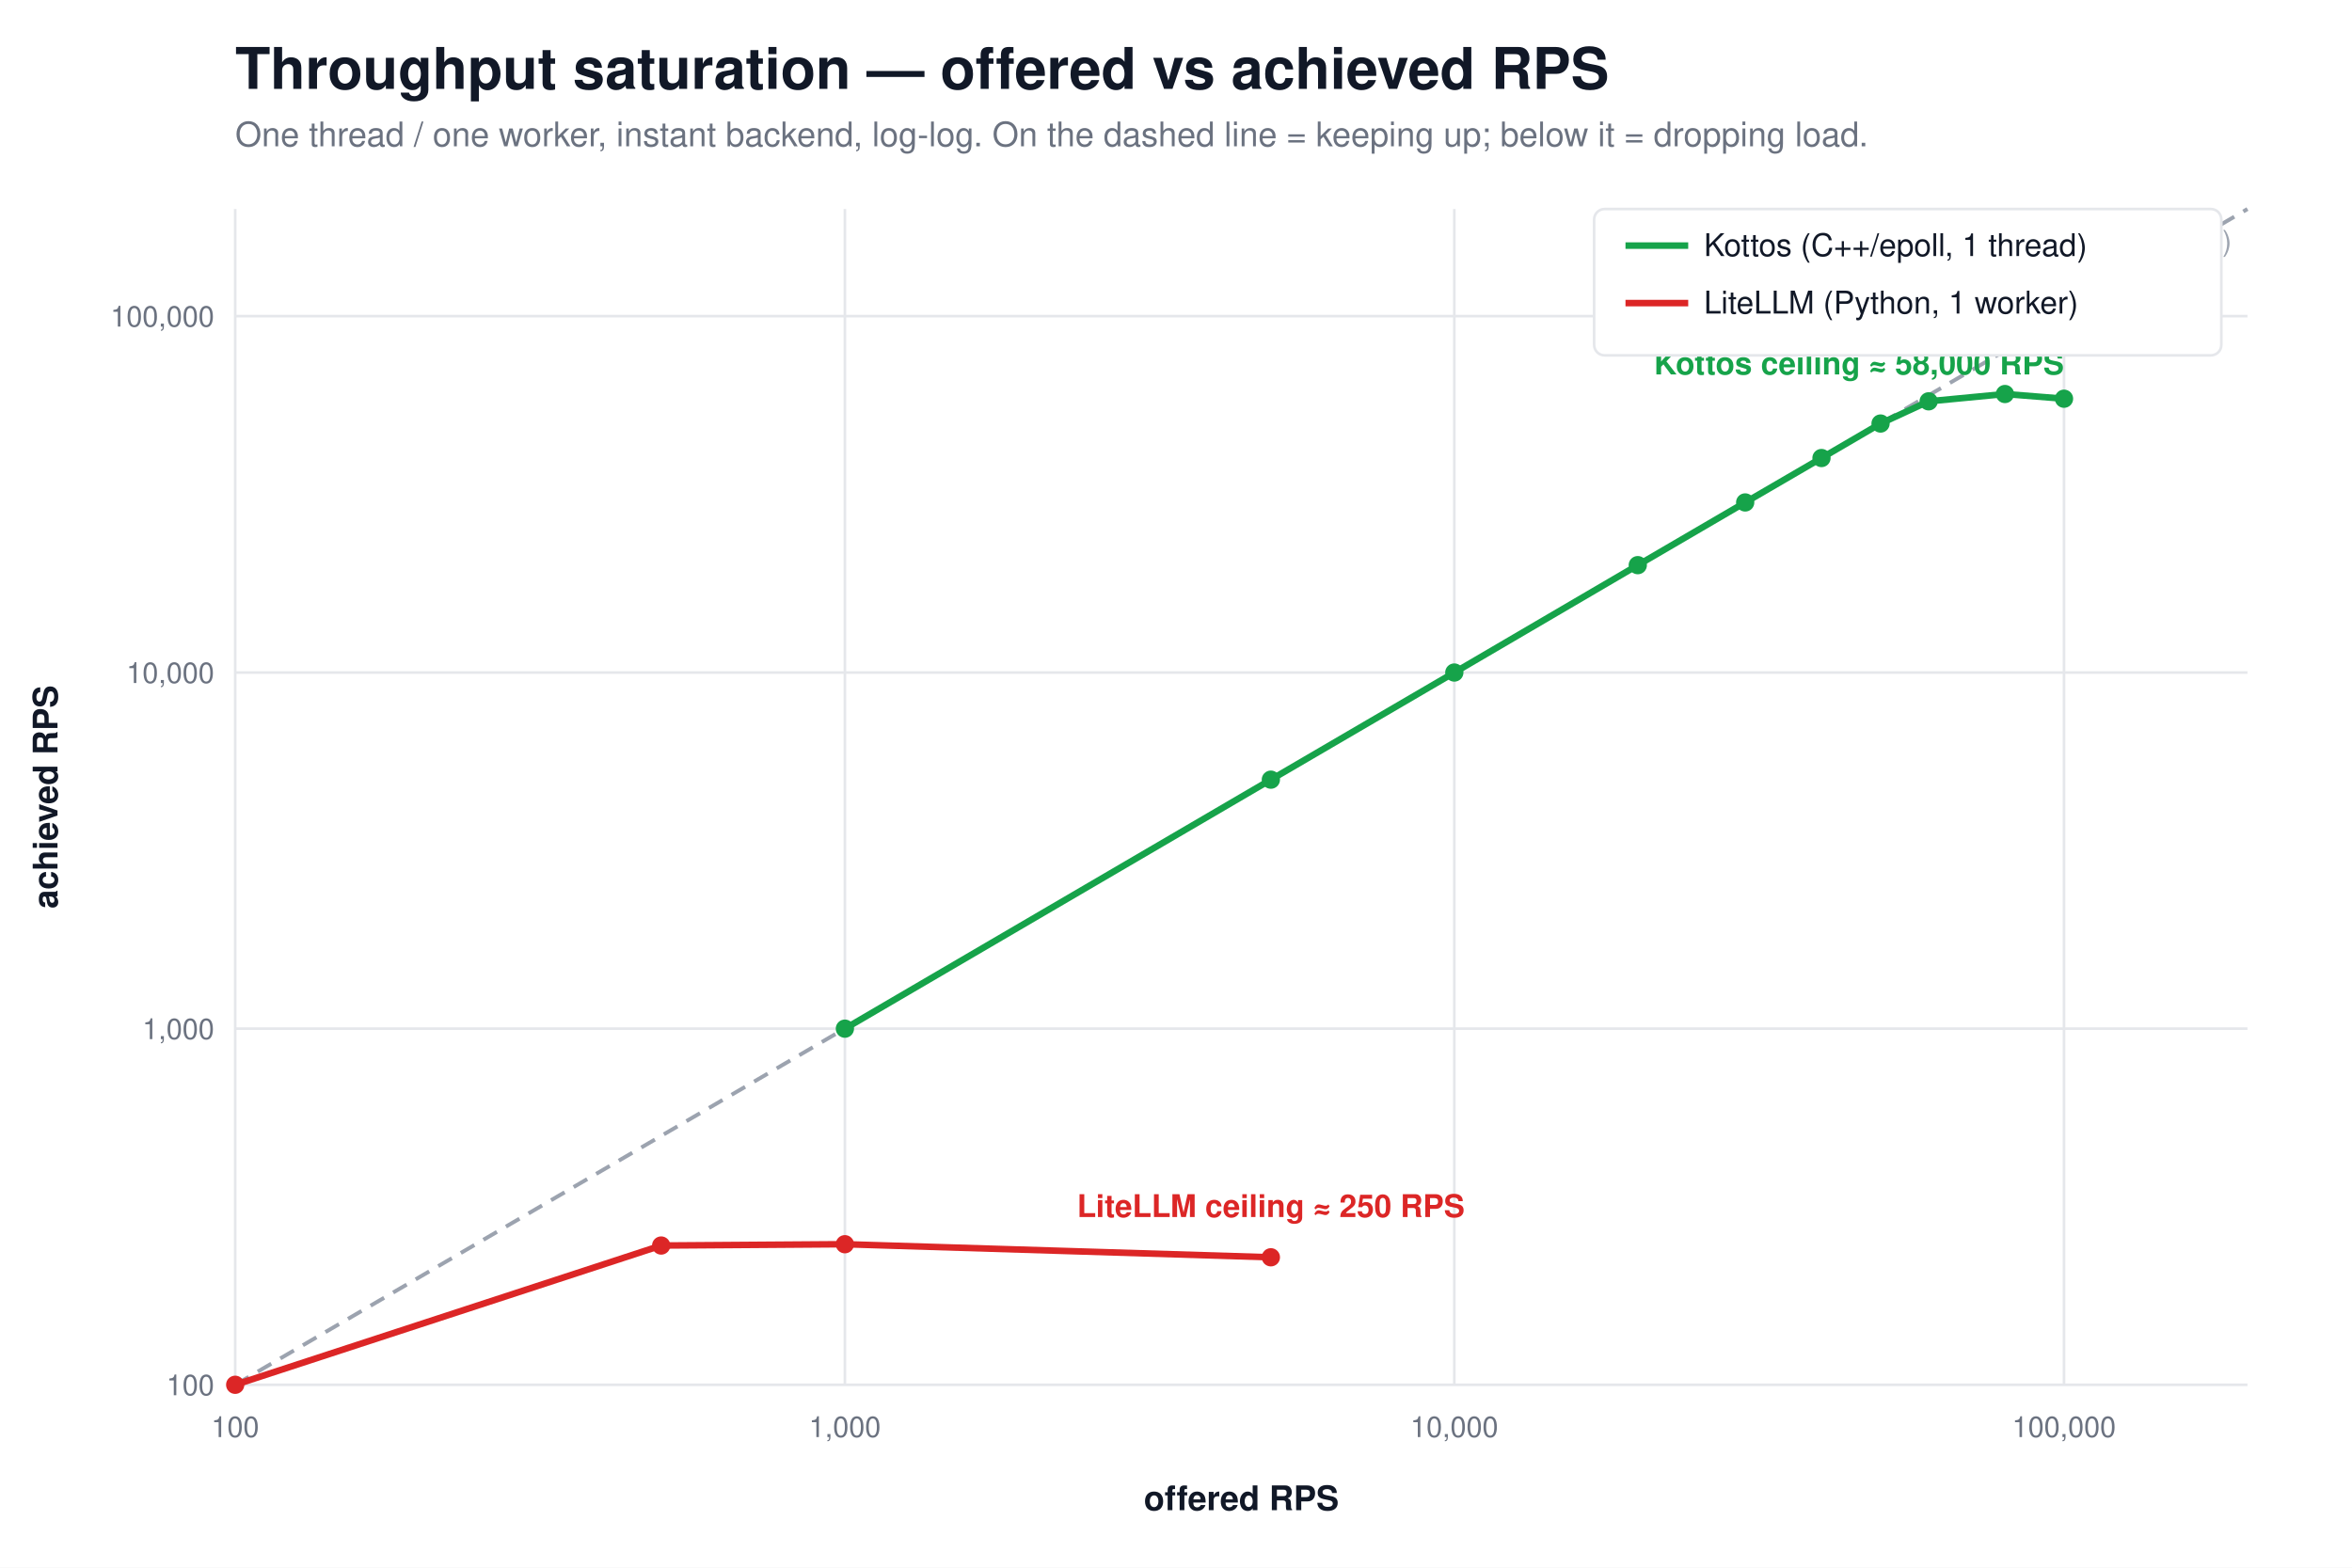
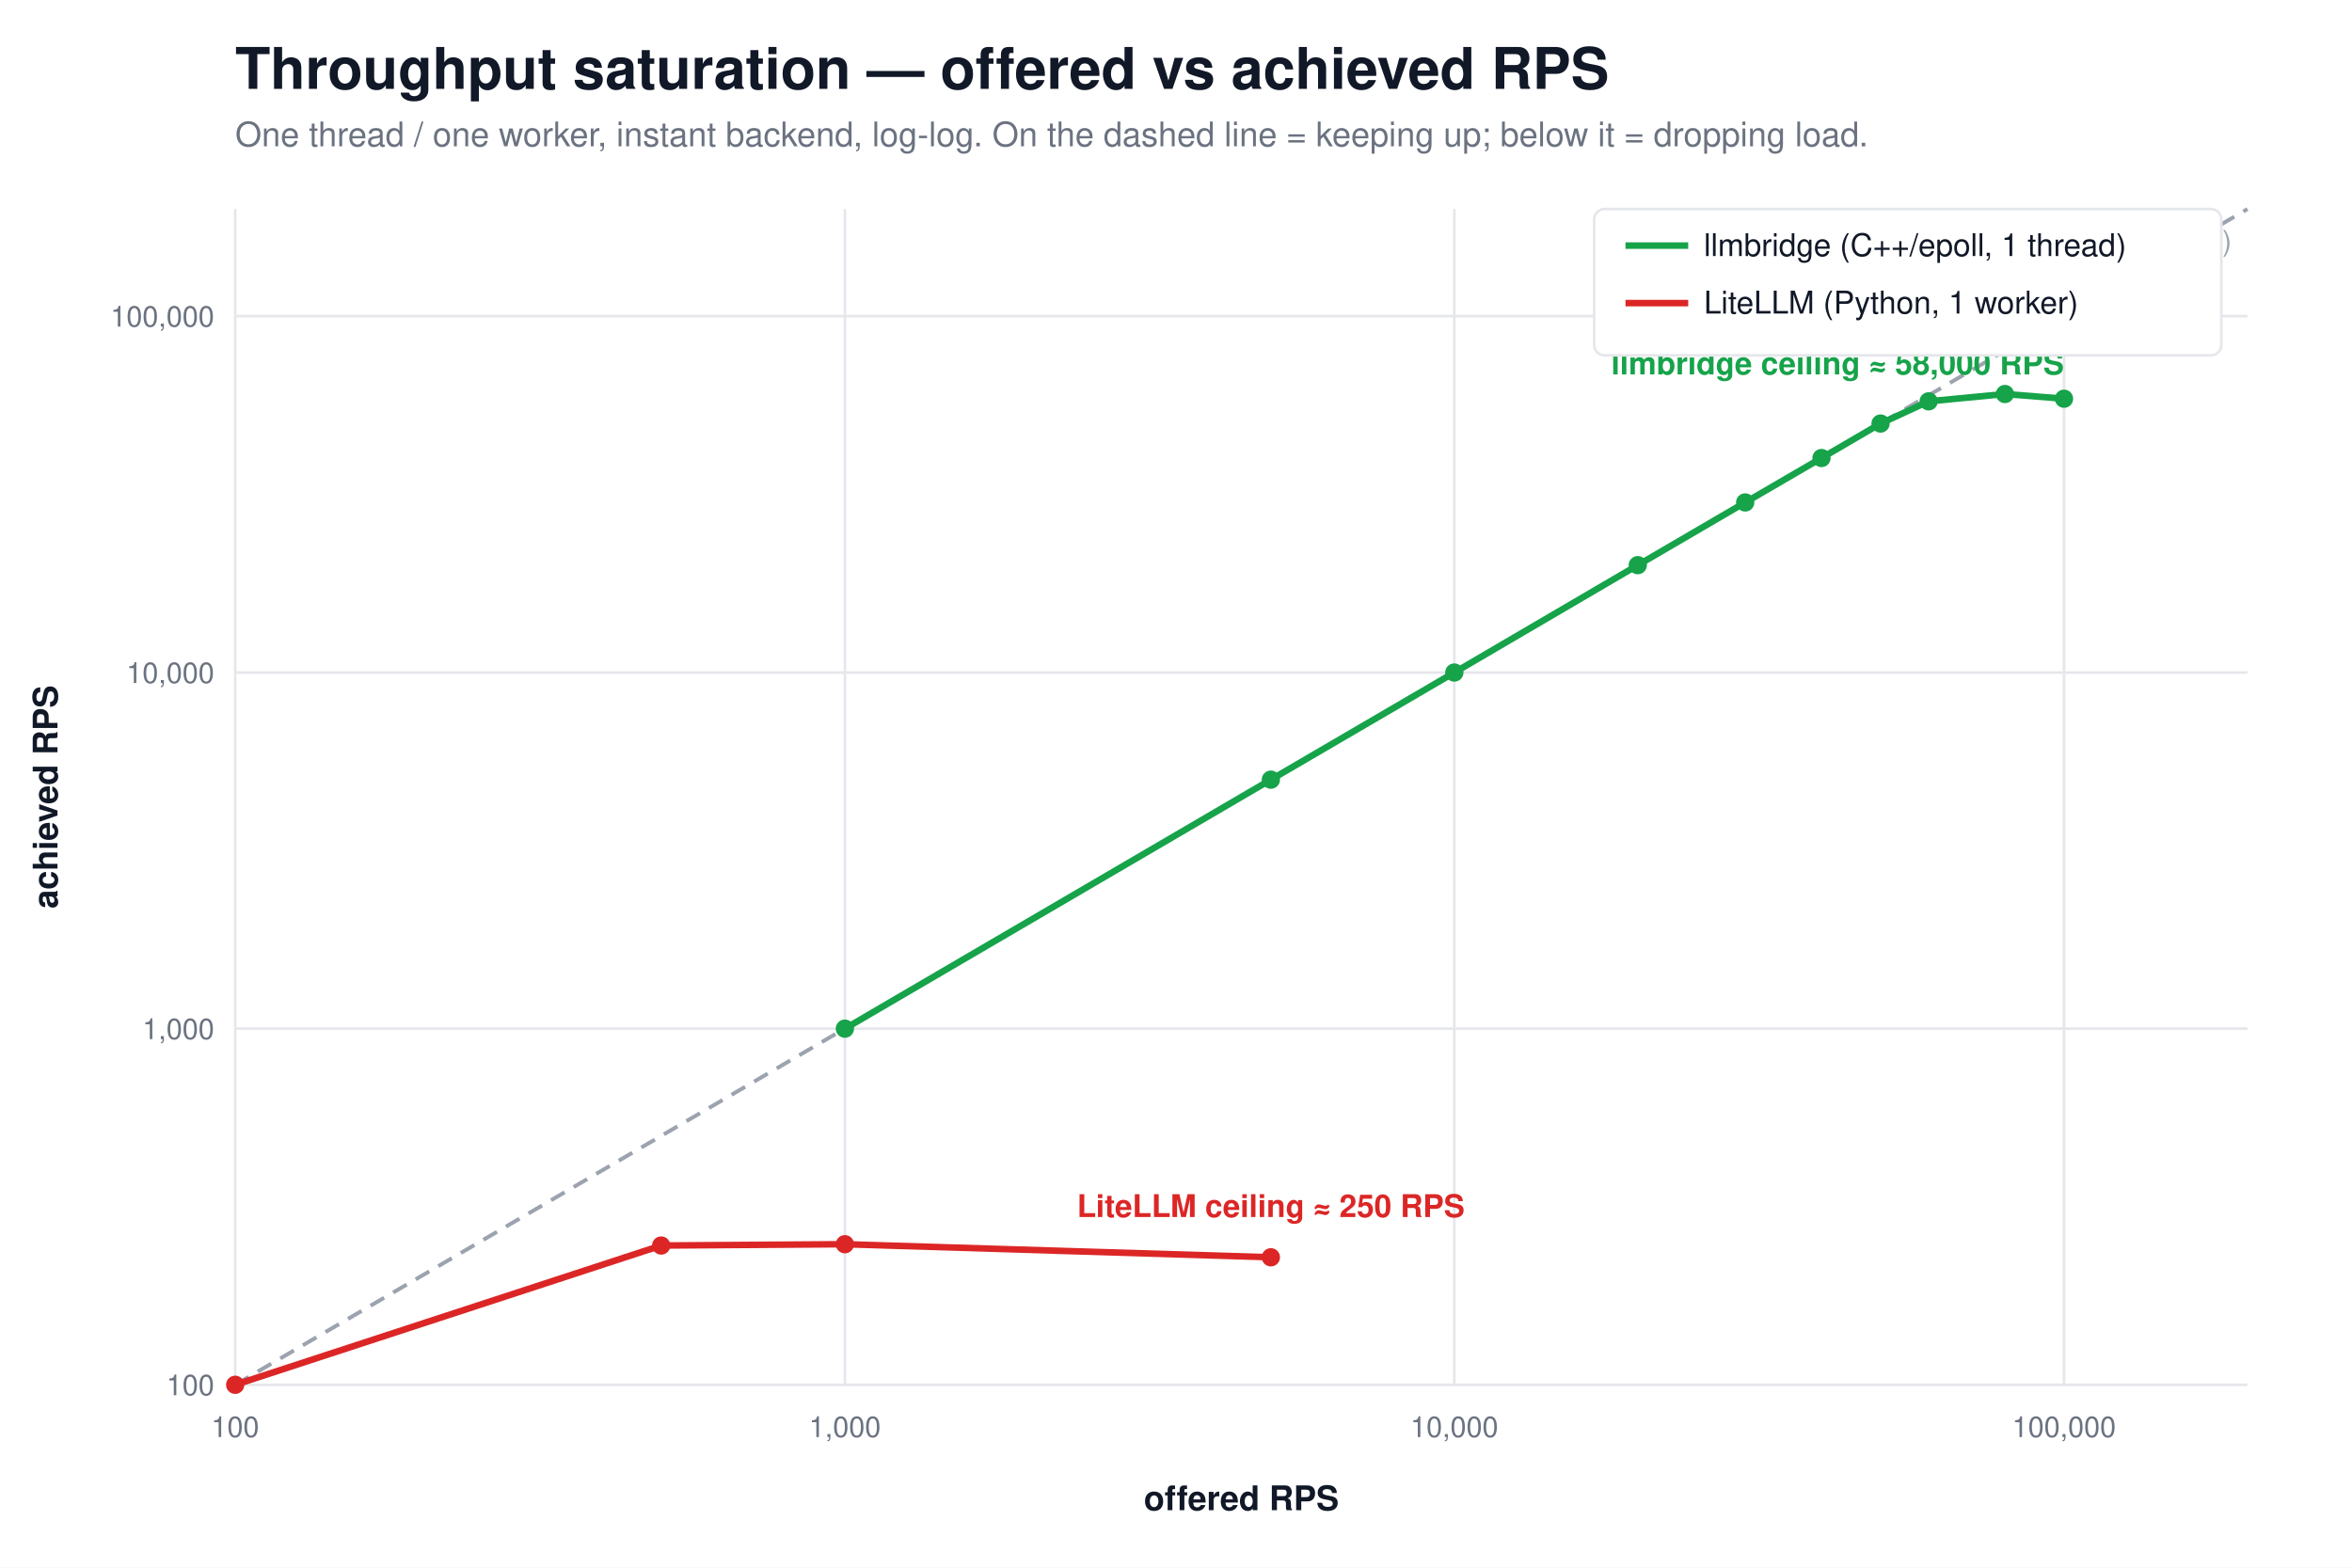
<svg xmlns="http://www.w3.org/2000/svg" width="900" height="600" viewBox="0 0 900 600" font-family="-apple-system,Segoe UI,Helvetica,Arial,sans-serif">
  <rect width="900" height="600" fill="white" />
  <text x="90" y="34" font-size="22" font-weight="700" fill="#111827">Throughput saturation — offered vs achieved RPS</text>
  <text x="90" y="56" font-size="13" fill="#6b7280">One thread / one worker, instant backend, log-log. On the dashed line = keeping up; below it = dropping load.</text>
  <line x1="90.0" y1="80" x2="90.0" y2="530" stroke="#e5e7eb" />
  <line x1="90" y1="530.0" x2="860" y2="530.0" stroke="#e5e7eb" />
  <text x="90.0" y="550.0" font-size="11" fill="#6b7280" text-anchor="middle">100</text>
  <text x="82" y="534.0" font-size="11" fill="#6b7280" text-anchor="end">100</text>
  <line x1="323.3" y1="80" x2="323.3" y2="530" stroke="#e5e7eb" />
  <line x1="90" y1="393.7" x2="860" y2="393.7" stroke="#e5e7eb" />
  <text x="323.3" y="550.0" font-size="11" fill="#6b7280" text-anchor="middle">1,000</text>
  <text x="82" y="397.7" font-size="11" fill="#6b7280" text-anchor="end">1,000</text>
  <line x1="556.5" y1="80" x2="556.5" y2="530" stroke="#e5e7eb" />
  <line x1="90" y1="257.4" x2="860" y2="257.4" stroke="#e5e7eb" />
  <text x="556.5" y="550.0" font-size="11" fill="#6b7280" text-anchor="middle">10,000</text>
  <text x="82" y="261.4" font-size="11" fill="#6b7280" text-anchor="end">10,000</text>
  <line x1="789.8" y1="80" x2="789.8" y2="530" stroke="#e5e7eb" />
  <line x1="90" y1="121.0" x2="860" y2="121.0" stroke="#e5e7eb" />
  <text x="789.8" y="550.0" font-size="11" fill="#6b7280" text-anchor="middle">100,000</text>
  <text x="82" y="125.0" font-size="11" fill="#6b7280" text-anchor="end">100,000</text>
  <text x="475.0" y="578" font-size="13" fill="#111827" text-anchor="middle" font-weight="600">offered RPS</text>
  <text x="22" y="305.0" font-size="13" fill="#111827" text-anchor="middle" transform="rotate(-90 22 305.0)" font-weight="600">achieved RPS</text>
  <line x1="90.0" y1="530.0" x2="860.0" y2="80.0" stroke="#9ca3af" stroke-width="1.5" stroke-dasharray="6 4" />
  <text x="854.0" y="96.0" font-size="11" fill="#9ca3af" text-anchor="end">ideal (achieved = offered)</text>
  <polyline points="323.3,393.7 486.3,298.4 556.5,257.4 626.7,216.3 667.8,192.3 697.0,175.3 719.6,162.1 738.0,153.6 767.2,150.8 789.8,152.6" fill="none" stroke="#16a34a" stroke-width="2.5" />
  <circle cx="323.3" cy="393.7" r="3.5" fill="#16a34a" />
  <circle cx="486.3" cy="298.4" r="3.5" fill="#16a34a" />
  <circle cx="556.5" cy="257.4" r="3.5" fill="#16a34a" />
  <circle cx="626.7" cy="216.3" r="3.5" fill="#16a34a" />
  <circle cx="667.8" cy="192.3" r="3.5" fill="#16a34a" />
  <circle cx="697.0" cy="175.3" r="3.5" fill="#16a34a" />
  <circle cx="719.6" cy="162.1" r="3.5" fill="#16a34a" />
  <circle cx="738.0" cy="153.6" r="3.5" fill="#16a34a" />
  <circle cx="767.2" cy="150.8" r="3.5" fill="#16a34a" />
  <circle cx="789.8" cy="152.6" r="3.5" fill="#16a34a" />
  <polyline points="90.0,530.0 253.0,476.7 323.3,476.2 486.3,481.2" fill="none" stroke="#dc2626" stroke-width="2.5" />
  <circle cx="90.0" cy="530.0" r="3.5" fill="#dc2626" />
  <circle cx="253.0" cy="476.7" r="3.5" fill="#dc2626" />
  <circle cx="323.3" cy="476.2" r="3.5" fill="#dc2626" />
  <circle cx="486.3" cy="481.2" r="3.5" fill="#dc2626" />
-   <text x="789.8" y="143.3" font-size="12" fill="#16a34a" text-anchor="end" font-weight="700">Kottos ceiling ≈ 58,000 RPS</text>
+   <text x="789.8" y="143.3" font-size="12" fill="#16a34a" text-anchor="end" font-weight="700">llmbridge ceiling ≈ 58,000 RPS</text>
  <text x="486.3" y="465.8" font-size="12" fill="#dc2626" text-anchor="middle" font-weight="700">LiteLLM ceiling ≈ 250 RPS</text>
  <rect x="610" y="80" width="240" height="56" fill="white" stroke="#e5e7eb" rx="4" />
  <line x1="622" y1="94" x2="646" y2="94" stroke="#16a34a" stroke-width="2.5" />
-   <text x="652" y="98" font-size="12" fill="#111827">Kottos (C++/epoll, 1 thread)</text>
+   <text x="652" y="98" font-size="12" fill="#111827">llmbridge (C++/epoll, 1 thread)</text>
  <line x1="622" y1="116" x2="646" y2="116" stroke="#dc2626" stroke-width="2.5" />
  <text x="652" y="120" font-size="12" fill="#111827">LiteLLM (Python, 1 worker)</text>
</svg>
